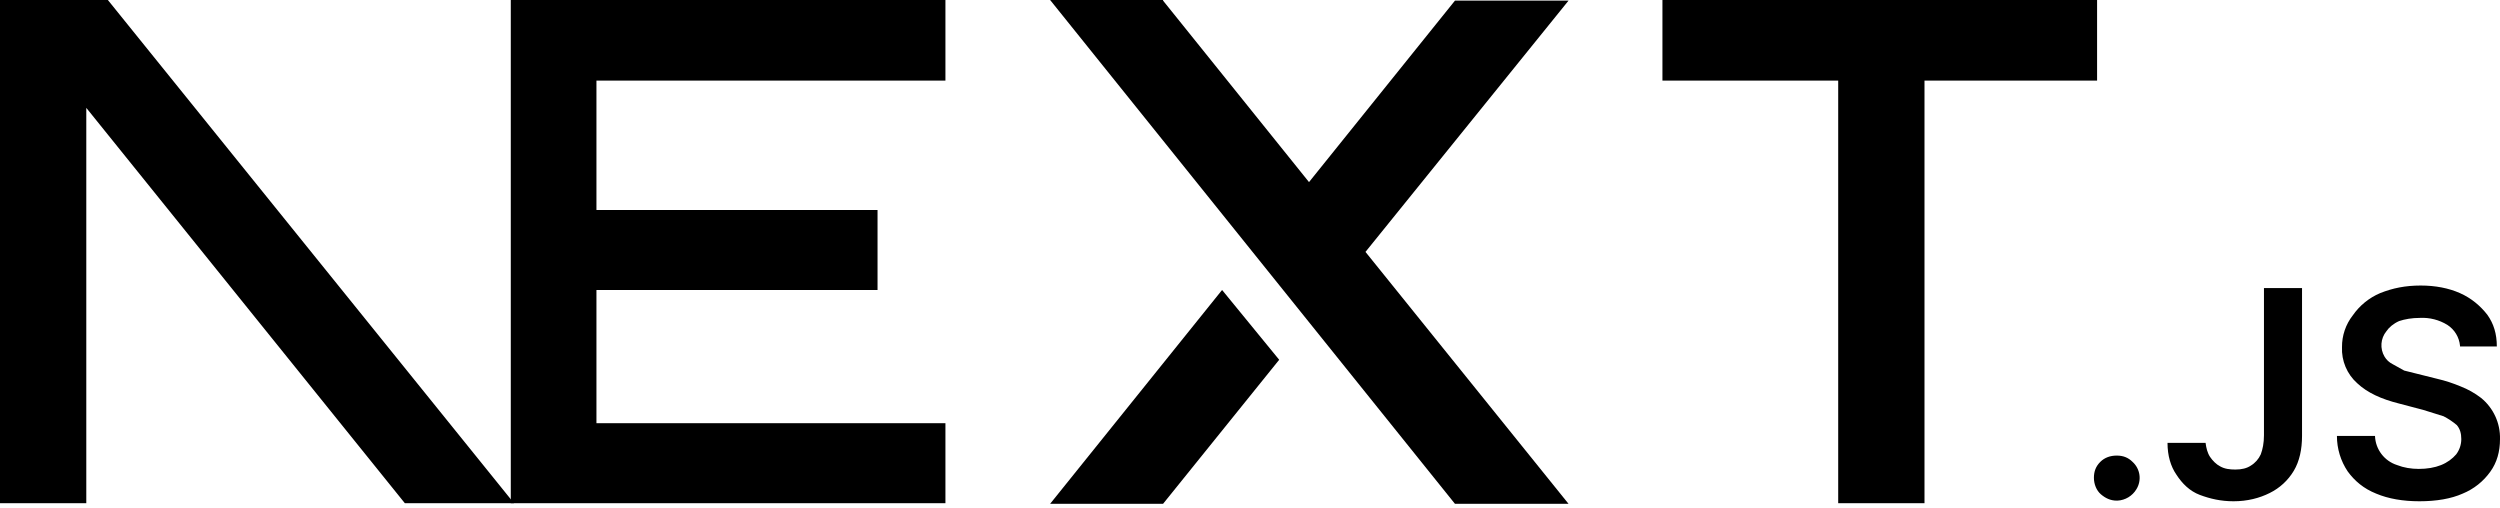
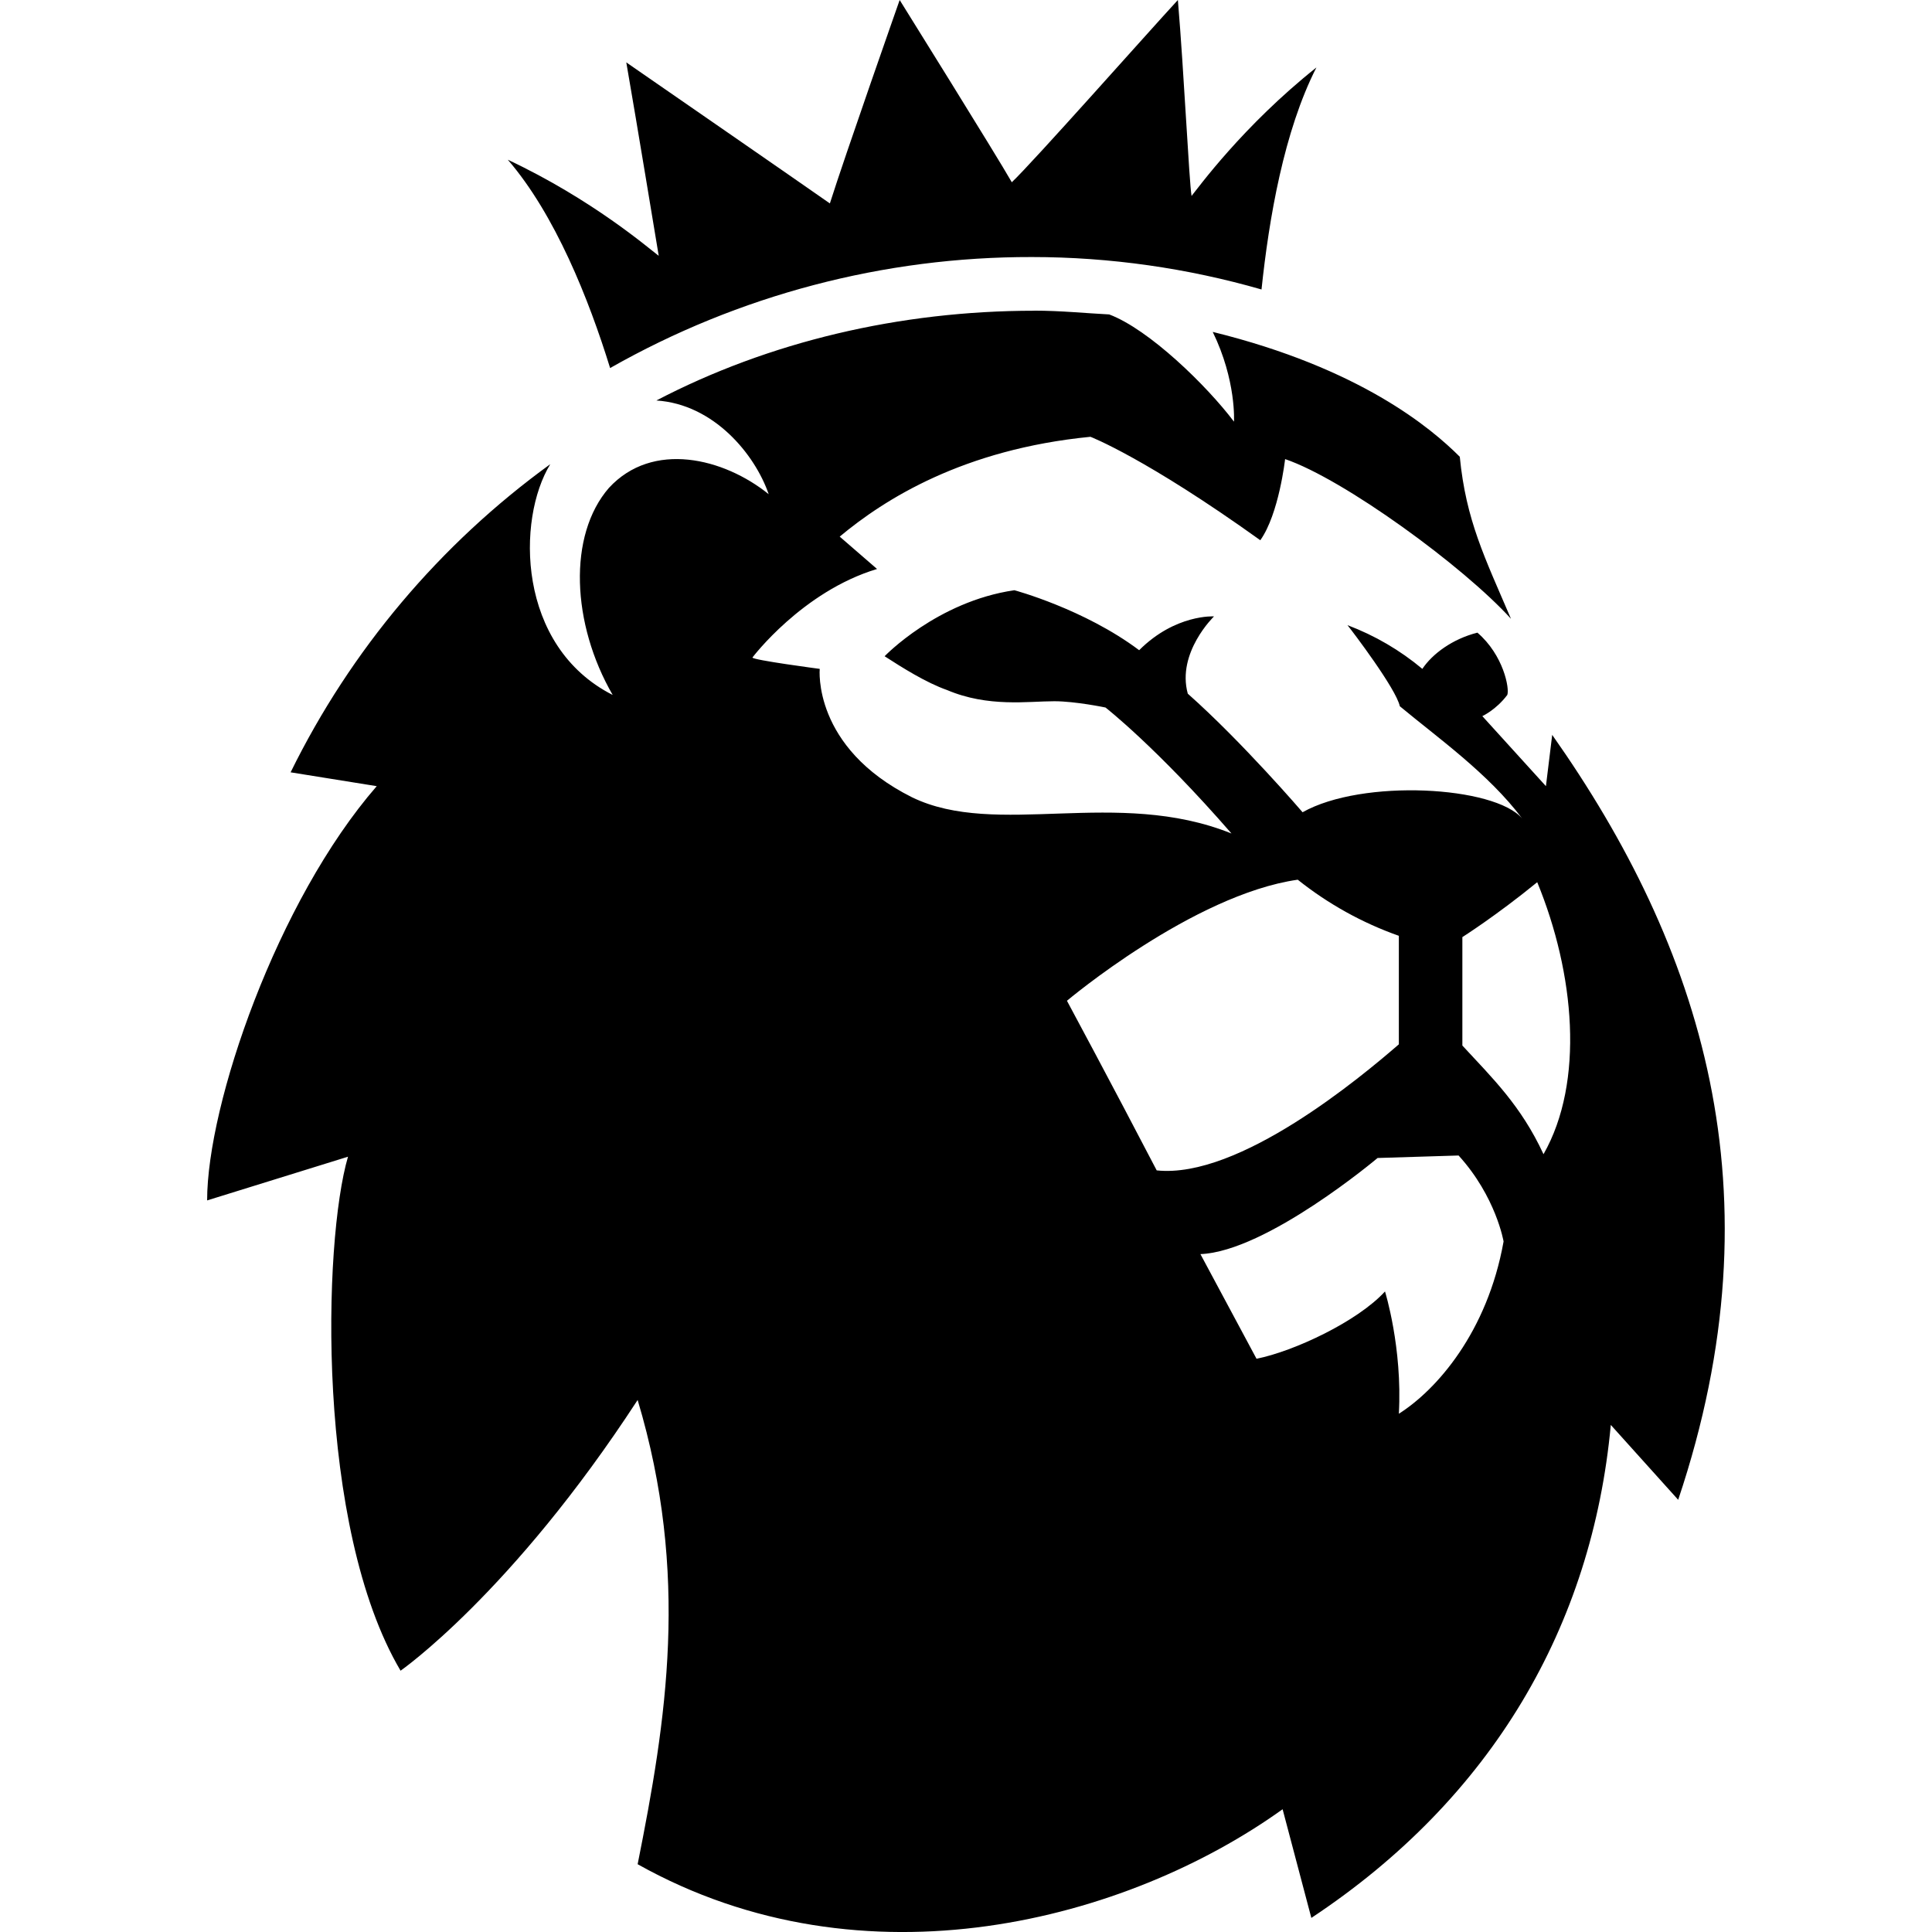
- <svg xmlns="http://www.w3.org/2000/svg" fill="none" viewBox="0 0 394 80">
-   <path fill="#000" d="M262 0h68.5v12.7h-27.2v66.6h-13.6V12.7H262V0ZM149 0v12.7H94v20.4h44.3v12.6H94v21h55v12.6H80.5V0h68.7zm34.3 0h-17.8l63.8 79.4h17.9l-32-39.7 32-39.6h-17.9l-23 28.6-23-28.6zm18.3 56.7-9-11-27.1 33.7h17.8l18.3-22.7z" />
-   <path fill="#000" d="M81 79.3 17 0H0v79.3h13.6V17l50.2 62.3H81Zm252.6-.4c-1 0-1.8-.4-2.5-1s-1.1-1.6-1.1-2.6.3-1.8 1-2.5 1.6-1 2.6-1 1.8.3 2.5 1a3.4 3.4 0 0 1 .6 4.3 3.7 3.7 0 0 1-3 1.8zm23.2-33.5h6v23.3c0 2.1-.4 4-1.3 5.5a9.1 9.1 0 0 1-3.8 3.5c-1.6.8-3.5 1.3-5.7 1.3-2 0-3.7-.4-5.3-1s-2.8-1.8-3.7-3.2c-.9-1.3-1.4-3-1.4-5h6c.1.8.3 1.6.7 2.2s1 1.2 1.6 1.5c.7.4 1.5.5 2.4.5 1 0 1.8-.2 2.4-.6a4 4 0 0 0 1.6-1.8c.3-.8.5-1.8.5-3V45.5zm30.9 9.1a4.4 4.4 0 0 0-2-3.3 7.5 7.5 0 0 0-4.3-1.1c-1.3 0-2.4.2-3.3.5-.9.4-1.6 1-2 1.6a3.5 3.5 0 0 0-.3 4c.3.5.7.9 1.3 1.2l1.8 1 2 .5 3.2.8c1.3.3 2.5.7 3.7 1.2a13 13 0 0 1 3.2 1.8 8.1 8.1 0 0 1 3 6.5c0 2-.5 3.7-1.5 5.1a10 10 0 0 1-4.4 3.5c-1.8.8-4.1 1.2-6.8 1.2-2.6 0-4.9-.4-6.8-1.2-2-.8-3.4-2-4.5-3.5a10 10 0 0 1-1.7-5.6h6a5 5 0 0 0 3.5 4.6c1 .4 2.2.6 3.4.6 1.3 0 2.5-.2 3.5-.6 1-.4 1.8-1 2.4-1.7a4 4 0 0 0 .8-2.4c0-.9-.2-1.6-.7-2.2a11 11 0 0 0-2.1-1.4l-3.2-1-3.8-1c-2.8-.7-5-1.7-6.6-3.2a7.2 7.2 0 0 1-2.4-5.7 8 8 0 0 1 1.7-5 10 10 0 0 1 4.3-3.5c2-.8 4-1.2 6.4-1.2 2.3 0 4.4.4 6.2 1.2 1.8.8 3.2 2 4.3 3.4 1 1.4 1.5 3 1.5 5h-5.8z" />
+ <svg xmlns="http://www.w3.org/2000/svg" role="img" viewBox="0 0 24 24">
+   <path d="M11.176 0s-.681 1.938-.867 2.527C9.844 2.202 8.386 1.194 7.78.775c.14.806.356 2.124.403 2.403-.124-.093-.821-.698-1.875-1.194.589.682 1.008 1.736 1.271 2.588a10.566 10.566 0 0 1 5.238-1.379c.977 0 1.94.14 2.854.403.093-.884.279-1.968.682-2.758-.915.728-1.474 1.503-1.551 1.596-.031-.186-.093-1.52-.17-2.434-.372.403-1.8 2.016-2.063 2.264C12.384 1.938 11.176 0 11.176 0zm1.674 3.86c-1.674 0-3.3.386-4.696 1.115.713.046 1.224.668 1.395 1.164-.558-.45-1.442-.667-1.985-.078-.511.589-.464 1.688.047 2.572-1.193-.605-1.194-2.185-.775-2.867A10.392 10.392 0 0 0 3.61 9.594l1.07.172c-1.24 1.426-2.107 3.953-2.107 5.146l1.75-.543c-.31 1.054-.401 4.602.653 6.385 0 0 1.38-.96 2.945-3.363.65 2.17.356 3.985 0 5.767 2.82 1.581 6.09.696 8.012-.683l.357 1.35c2.248-1.489 3.488-3.628 3.72-6.124l.837.93c1.286-3.829.28-6.883-1.565-9.502l-.078.637-.79-.87s.17-.077.31-.263c.03-.078-.046-.495-.371-.774-.31.078-.56.264-.684.45a3.222 3.222 0 0 0-.93-.543c.062.077.604.79.65 1.007.466.388 1.102.837 1.52 1.395-.34-.403-1.984-.497-2.728-.078 0 0-.744-.868-1.426-1.473-.14-.511.326-.96.326-.96s-.48-.03-.93.42c-.682-.512-1.55-.745-1.55-.745-.961.14-1.612.82-1.612.82.217.14.512.327.776.42.511.217 1.006.139 1.332.139.263 0 .636.078.636.078s.635.495 1.565 1.565c-1.426-.574-2.915.062-3.969-.45-1.24-.62-1.146-1.595-1.146-1.595s-.836-.11-.836-.141c0 0 .618-.82 1.548-1.1l-.464-.402c.558-.465 1.534-1.085 3.115-1.24 0 0 .683.262 2.11 1.285.232-.326.308-1.008.308-1.008.728.248 2.217 1.333 2.806 1.984-.325-.759-.559-1.223-.636-2.013-.357-.357-1.24-1.101-3.069-1.551.295.605.264 1.115.264 1.115-.34-.45-1.055-1.146-1.55-1.332-.295-.015-.605-.047-.93-.047zm3.271 7.068a4.323 4.323 0 0 0 1.256.697v1.348c-.465.403-1.985 1.675-3.008 1.566-.573-1.1-1.115-2.107-1.115-2.107s1.565-1.318 2.867-1.504zm2.975.031c.465 1.131.59 2.48.078 3.379-.28-.605-.636-.947-1.008-1.35v-1.347s.418-.264.93-.682zm-.977 3.395c.465.511.559 1.068.559 1.068-.202 1.131-.836 1.846-1.301 2.14.046-.821-.172-1.519-.172-1.519-.34.372-1.13.743-1.596.836l-.697-1.3c.822-.032 2.201-1.194 2.201-1.194l1.006-.031z" />
</svg>
